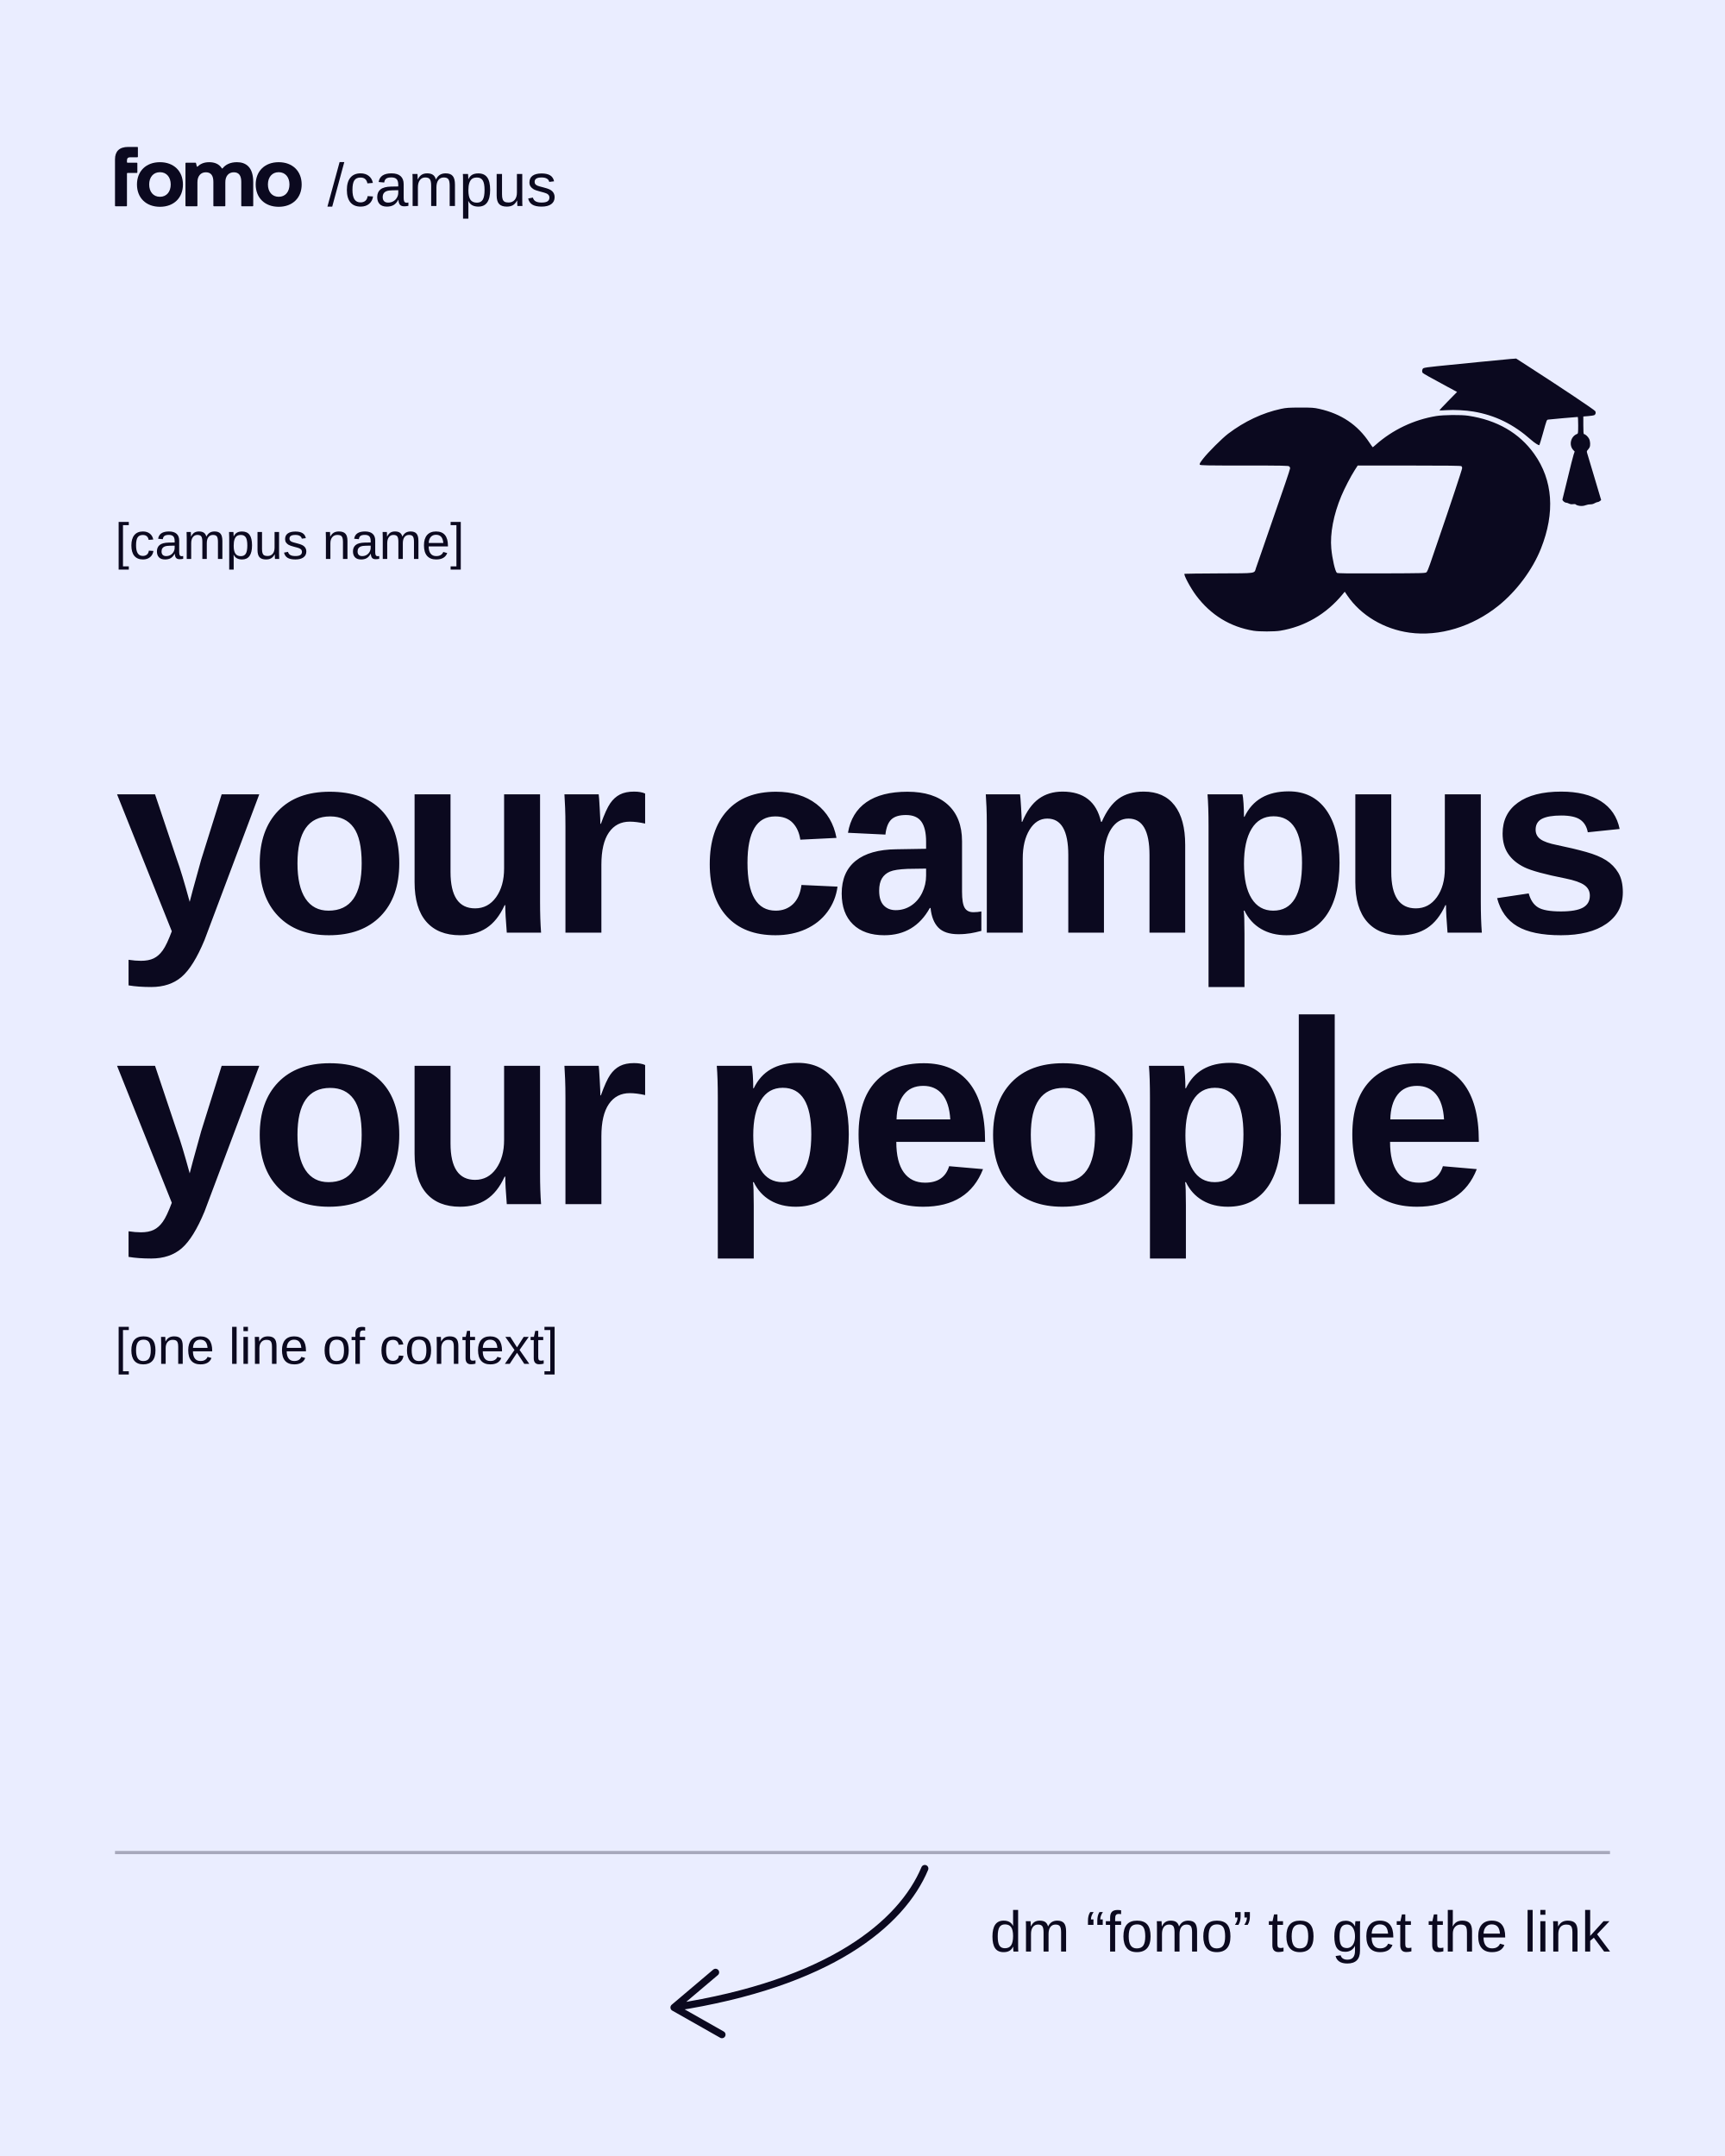
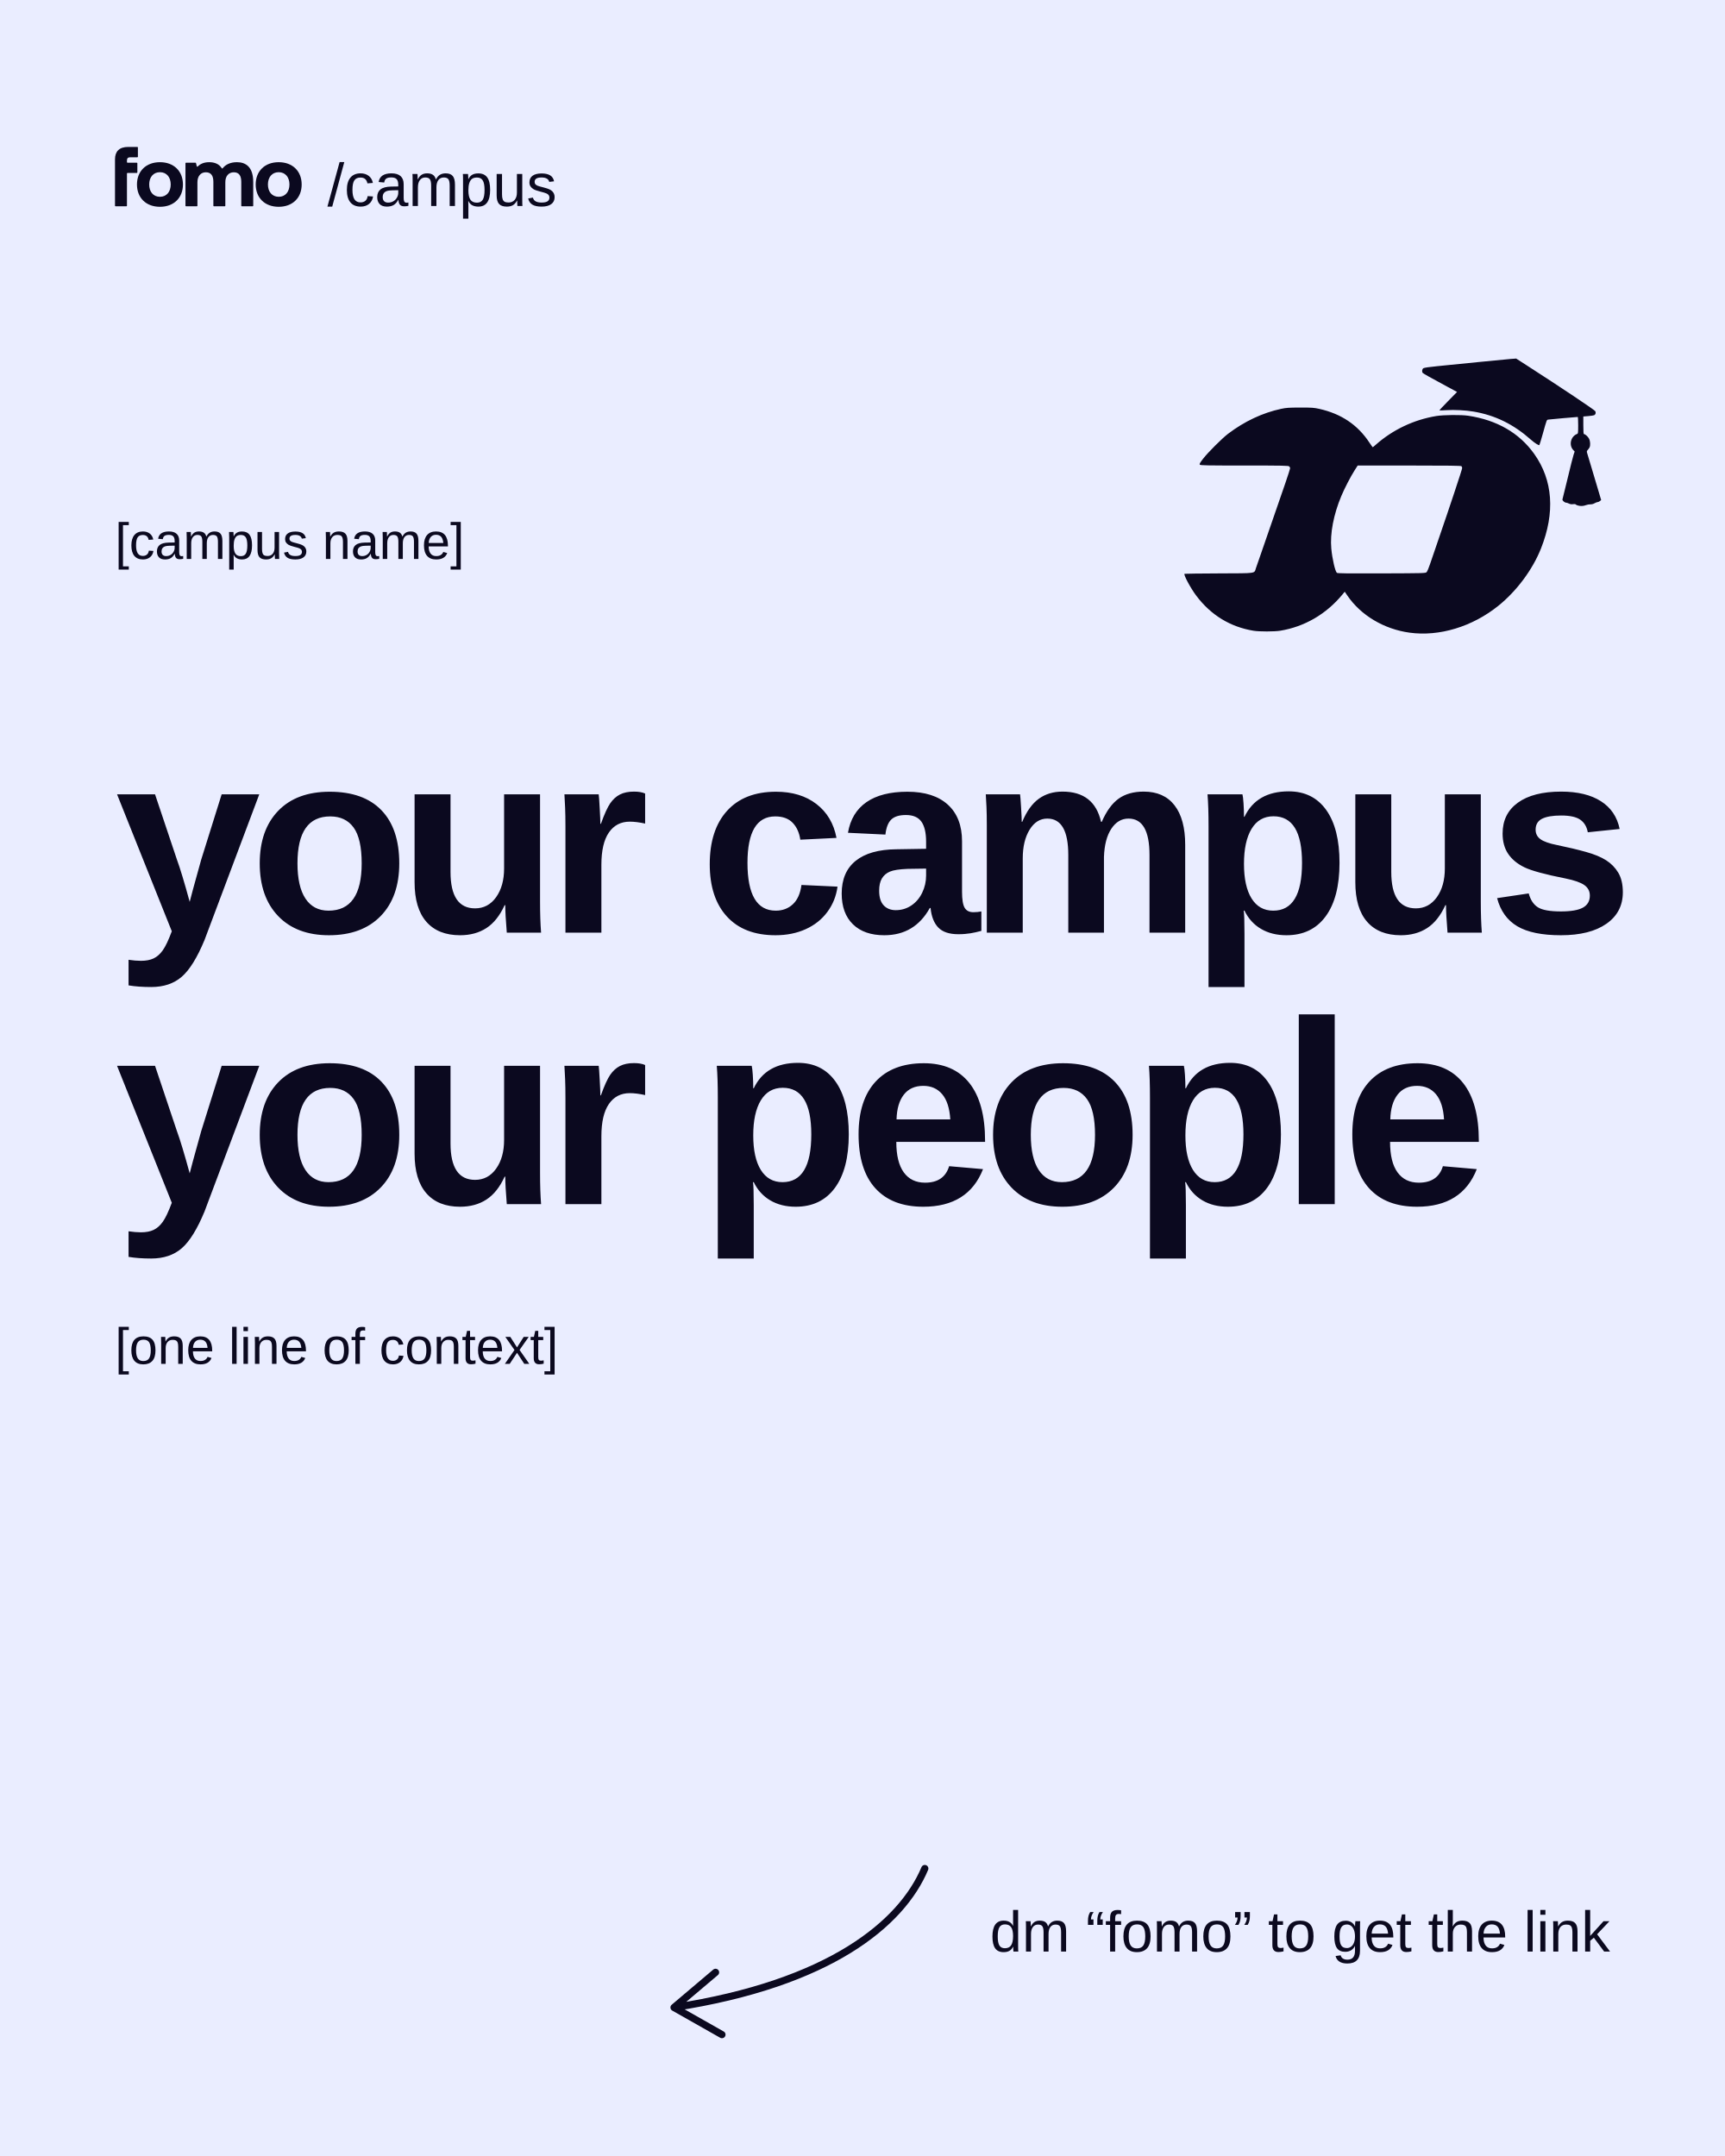
<svg xmlns="http://www.w3.org/2000/svg" xmlns:xlink="http://www.w3.org/1999/xlink" width="1080" height="1350" viewBox="0 0 1080 1350" role="img" aria-labelledby="title description">
  <defs>
    <style>text{font-family:Aeonik,Arial,sans-serif} .headline{font-size:164px;font-weight:700;letter-spacing:-7px} .label{font-size:32px;font-weight:500} .context{font-size:32px;font-weight:400}</style>
    <symbol id="fomo-campus-mark" viewBox="0 0 620 415">
      <g fill="currentColor" fill-rule="evenodd" transform="translate(-240.190 -291.993) scale(0.815589)">
        <path d="M704.000,851.489 C659.298,845.350 618.849,821.276 595.279,786.779 L590.531,779.831 L586.540,784.665 C558.138,819.063 520.232,841.118 477.500,848.109 C467.438,849.755 440.897,849.775 431.000,848.144 C390.066,841.399 356.287,820.720 330.727,786.759 C320.650,773.369 307.823,749.353 310.282,748.480 C310.952,748.242 338.147,747.924 370.715,747.774 C437.969,747.463 431.842,748.359 435.217,738.339 C436.299,735.128 440.265,723.725 444.030,713.000 C452.124,689.943 474.687,624.651 486.579,589.869 C491.210,576.322 495.000,564.542 495.000,563.691 C495.000,562.839 494.293,561.436 493.429,560.571 C492.027,559.170 483.541,559.000 415.051,559.000 C348.565,559.000 338.080,558.802 337.020,557.524 C336.010,556.307 336.975,554.517 342.549,547.274 C351.040,536.242 375.944,511.356 386.500,503.355 C415.124,481.659 446.747,466.787 479.000,459.852 C488.127,457.890 492.509,457.588 512.500,457.547 C533.032,457.505 536.614,457.749 545.881,459.824 C584.401,468.449 613.143,487.752 633.619,518.750 C636.617,523.288 639.264,527.000 639.501,527.000 C639.739,527.000 642.144,525.037 644.846,522.637 C674.311,496.467 711.276,478.895 750.500,472.411 C763.328,470.290 794.041,469.982 806.500,471.849 C856.836,479.392 895.899,501.942 921.968,538.507 C954.832,584.602 958.909,641.335 933.881,704.280 C919.198,741.207 891.383,778.611 859.500,804.302 C813.865,841.075 756.010,858.632 704.000,851.489 Z M733.852,745.500 C734.901,744.400 737.568,738.100 739.778,731.500 C741.988,724.900 748.839,704.875 755.003,687.000 C774.125,631.539 796.000,565.624 796.000,563.462 C796.000,562.328 795.460,560.860 794.800,560.200 C793.884,559.284 772.221,559.000 703.396,559.000 L613.193,559.000 L607.900,567.250 C600.996,578.011 590.163,598.929 584.528,612.379 C570.986,644.701 564.625,678.053 567.010,704.228 C568.643,722.141 573.768,744.378 576.815,746.768 C578.095,747.772 594.392,747.980 655.188,747.768 C730.463,747.505 731.982,747.461 733.852,745.500 Z M998.299,628.894 C996.539,628.385 994.824,627.524 994.489,626.982 C994.146,626.428 992.190,626.266 990.022,626.612 C987.410,627.030 985.121,626.708 982.929,625.615 C981.149,624.727 978.923,624.000 977.981,624.000 C975.197,624.000 970.787,619.991 971.523,618.130 C971.877,617.233 975.979,600.548 980.638,581.052 C985.297,561.556 989.956,543.106 990.991,540.052 L992.872,534.500 L990.500,532.000 C982.248,523.304 985.952,507.770 997.250,503.694 C998.807,503.132 999.000,501.464 999.000,488.531 C999.000,480.539 998.672,474.000 998.272,474.000 C995.946,474.000 949.957,478.091 947.317,478.533 C943.666,479.144 944.526,477.033 936.947,504.000 C934.088,514.175 931.444,522.838 931.072,523.252 C930.186,524.238 922.689,519.440 916.433,513.885 C885.904,486.771 853.740,470.988 815.991,464.599 C802.027,462.235 782.154,461.195 768.545,462.114 C761.969,462.559 756.404,462.737 756.178,462.511 C755.952,462.285 762.816,454.929 771.432,446.164 L787.096,430.229 L769.798,420.922 C739.352,404.542 727.553,397.893 726.782,396.682 C725.220,394.225 725.982,390.057 728.250,388.655 C729.634,387.800 738.967,386.442 752.500,385.127 C764.600,383.951 796.325,380.774 823.000,378.067 C849.675,375.360 875.775,372.844 881.000,372.477 L890.500,371.808 L909.000,383.723 C968.284,421.904 1027.749,461.663 1028.963,463.931 C1030.330,466.486 1029.516,469.662 1027.182,470.880 C1026.257,471.362 1021.562,472.077 1016.750,472.468 L1008.000,473.180 L1008.000,488.590 C1008.000,499.093 1008.349,504.000 1009.096,504.000 C1011.343,504.000 1016.111,508.296 1018.023,512.044 C1020.213,516.339 1020.635,523.898 1018.875,527.316 C1018.256,528.517 1016.830,530.510 1015.706,531.745 C1013.883,533.746 1013.790,534.397 1014.850,537.745 C1015.504,539.810 1021.252,559.030 1027.624,580.456 L1039.210,619.412 L1036.994,621.206 C1035.775,622.193 1033.954,623.000 1032.946,623.000 C1031.939,623.000 1029.564,623.915 1027.670,625.032 C1025.599,626.254 1022.684,627.005 1020.362,626.915 C1018.238,626.833 1014.700,627.473 1012.500,628.339 C1008.042,630.092 1003.110,630.285 998.299,628.894 Z" />
      </g>
    </symbol>
    <symbol id="fomo-wordmark" viewBox="0 0 352 113" fill="none">
      <path d="M0.003 23.325C0.003 8.468 7.991 0 24.923 0H42.105C42.675 0 43.134 0.46 43.134 1.029V18.462C43.134 19.031 42.675 19.49 42.105 19.49H28.757C24.443 19.49 22.526 21.408 22.526 25.561V28.685C22.526 29.255 22.985 29.714 23.555 29.714H41.076C41.646 29.714 42.105 30.174 42.105 30.743V48.014C42.105 48.584 41.646 49.043 41.076 49.043H23.555C22.985 49.043 22.526 49.503 22.526 50.072V110.797C22.526 111.366 22.066 111.826 21.497 111.826H1.029C0.46 111.826 0 111.366 0 110.797V23.325H0.003Z" fill="currentColor" />
      <path d="M41.381 70.769C41.381 45.528 58.636 28.757 84.673 28.757C110.711 28.757 127.965 45.531 127.965 70.769C127.965 96.008 110.711 112.782 84.673 112.782C58.636 112.782 41.381 96.008 41.381 70.769ZM104.959 70.769C104.959 57.192 97.291 47.606 84.67 47.606C72.049 47.606 64.384 57.192 64.384 70.769C64.384 84.347 72.052 93.933 84.67 93.933C97.287 93.933 104.959 84.347 104.959 70.769Z" fill="currentColor" />
      <path d="M260.369 65.978V110.796C260.369 111.366 259.909 111.825 259.34 111.825H238.872C238.302 111.825 237.843 111.366 237.843 110.796V65.817C237.843 53.995 233.371 47.767 223.785 47.767C214.199 47.767 207.491 54.794 207.81 67.415V110.796C207.81 111.366 207.35 111.825 206.781 111.825H186.313C185.744 111.825 185.284 111.366 185.284 110.796V65.817C185.284 53.995 180.812 47.767 171.065 47.767C161.318 47.767 155.251 55.117 155.251 66.616V110.796C155.251 111.366 154.792 111.825 154.222 111.825H133.754C133.185 111.825 132.725 111.366 132.725 110.796V30.746C132.725 30.177 133.185 29.717 133.754 29.717H151.571C152.044 29.717 152.456 30.039 152.569 30.495L154.088 36.58C154.246 37.211 155.028 37.447 155.501 37.002C160.183 32.615 166.476 28.757 177.451 28.757C186.961 28.757 195.882 31.703 201.246 40.284C201.565 40.791 202.281 40.836 202.652 40.362C208.307 33.136 217.317 28.757 229.687 28.757C245.662 28.757 260.358 37.063 260.358 65.978H260.369Z" fill="currentColor" />
      <path d="M265.029 70.769C265.029 45.528 282.284 28.757 308.321 28.757C334.359 28.757 351.613 45.531 351.613 70.769C351.613 96.008 334.359 112.782 308.321 112.782C282.284 112.782 265.029 96.008 265.029 70.769ZM328.607 70.769C328.607 57.192 320.939 47.606 308.318 47.606C295.697 47.606 288.032 57.192 288.032 70.769C288.032 84.347 295.7 93.933 308.318 93.933C320.935 93.933 328.607 84.347 328.607 70.769Z" fill="currentColor" />
    </symbol>
  </defs>
  <g id="background">
    <rect width="1080" height="1350" fill="#EAEDFF" />
  </g>
  <g id="brand" color="#0B091F">
    <use href="#fomo-wordmark" xlink:href="#fomo-wordmark" x="72" y="92" width="117" height="37.560" />
    <text x="205" y="129" fill="#0B091F" font-size="38" font-weight="500">/campus</text>
    <use href="#fomo-campus-mark" xlink:href="#fomo-campus-mark" x="736" y="208" width="272" height="205.227" />
  </g>
  <g id="editable-message">
    <text x="72" y="350" class="label" fill="#0B091F">[campus name]</text>
    <text x="72" y="584" class="headline" fill="#0B091F">your campus</text>
    <text x="72" y="754" class="headline" fill="#0B091F">your people</text>
    <text x="72" y="854" class="context" fill="#0B091F">[one line of context]</text>
  </g>
  <g id="editable-call-to-action">
-     <path d="M72 1160 H1008" stroke="#0B091F" stroke-opacity=".3" stroke-width="2" />
    <text x="1008" y="1222" fill="#0B091F" font-size="36" font-weight="500" text-anchor="end">dm “fomo” to get the link</text>
    <path id="cta-arrow" d="M157 0C142.5 34.5 97.5 72 0 87M26 65L0 87L30 104" transform="translate(422 1170)" fill="none" stroke="#0B091F" stroke-width="4.5" stroke-linecap="round" stroke-linejoin="round" />
  </g>
</svg>
